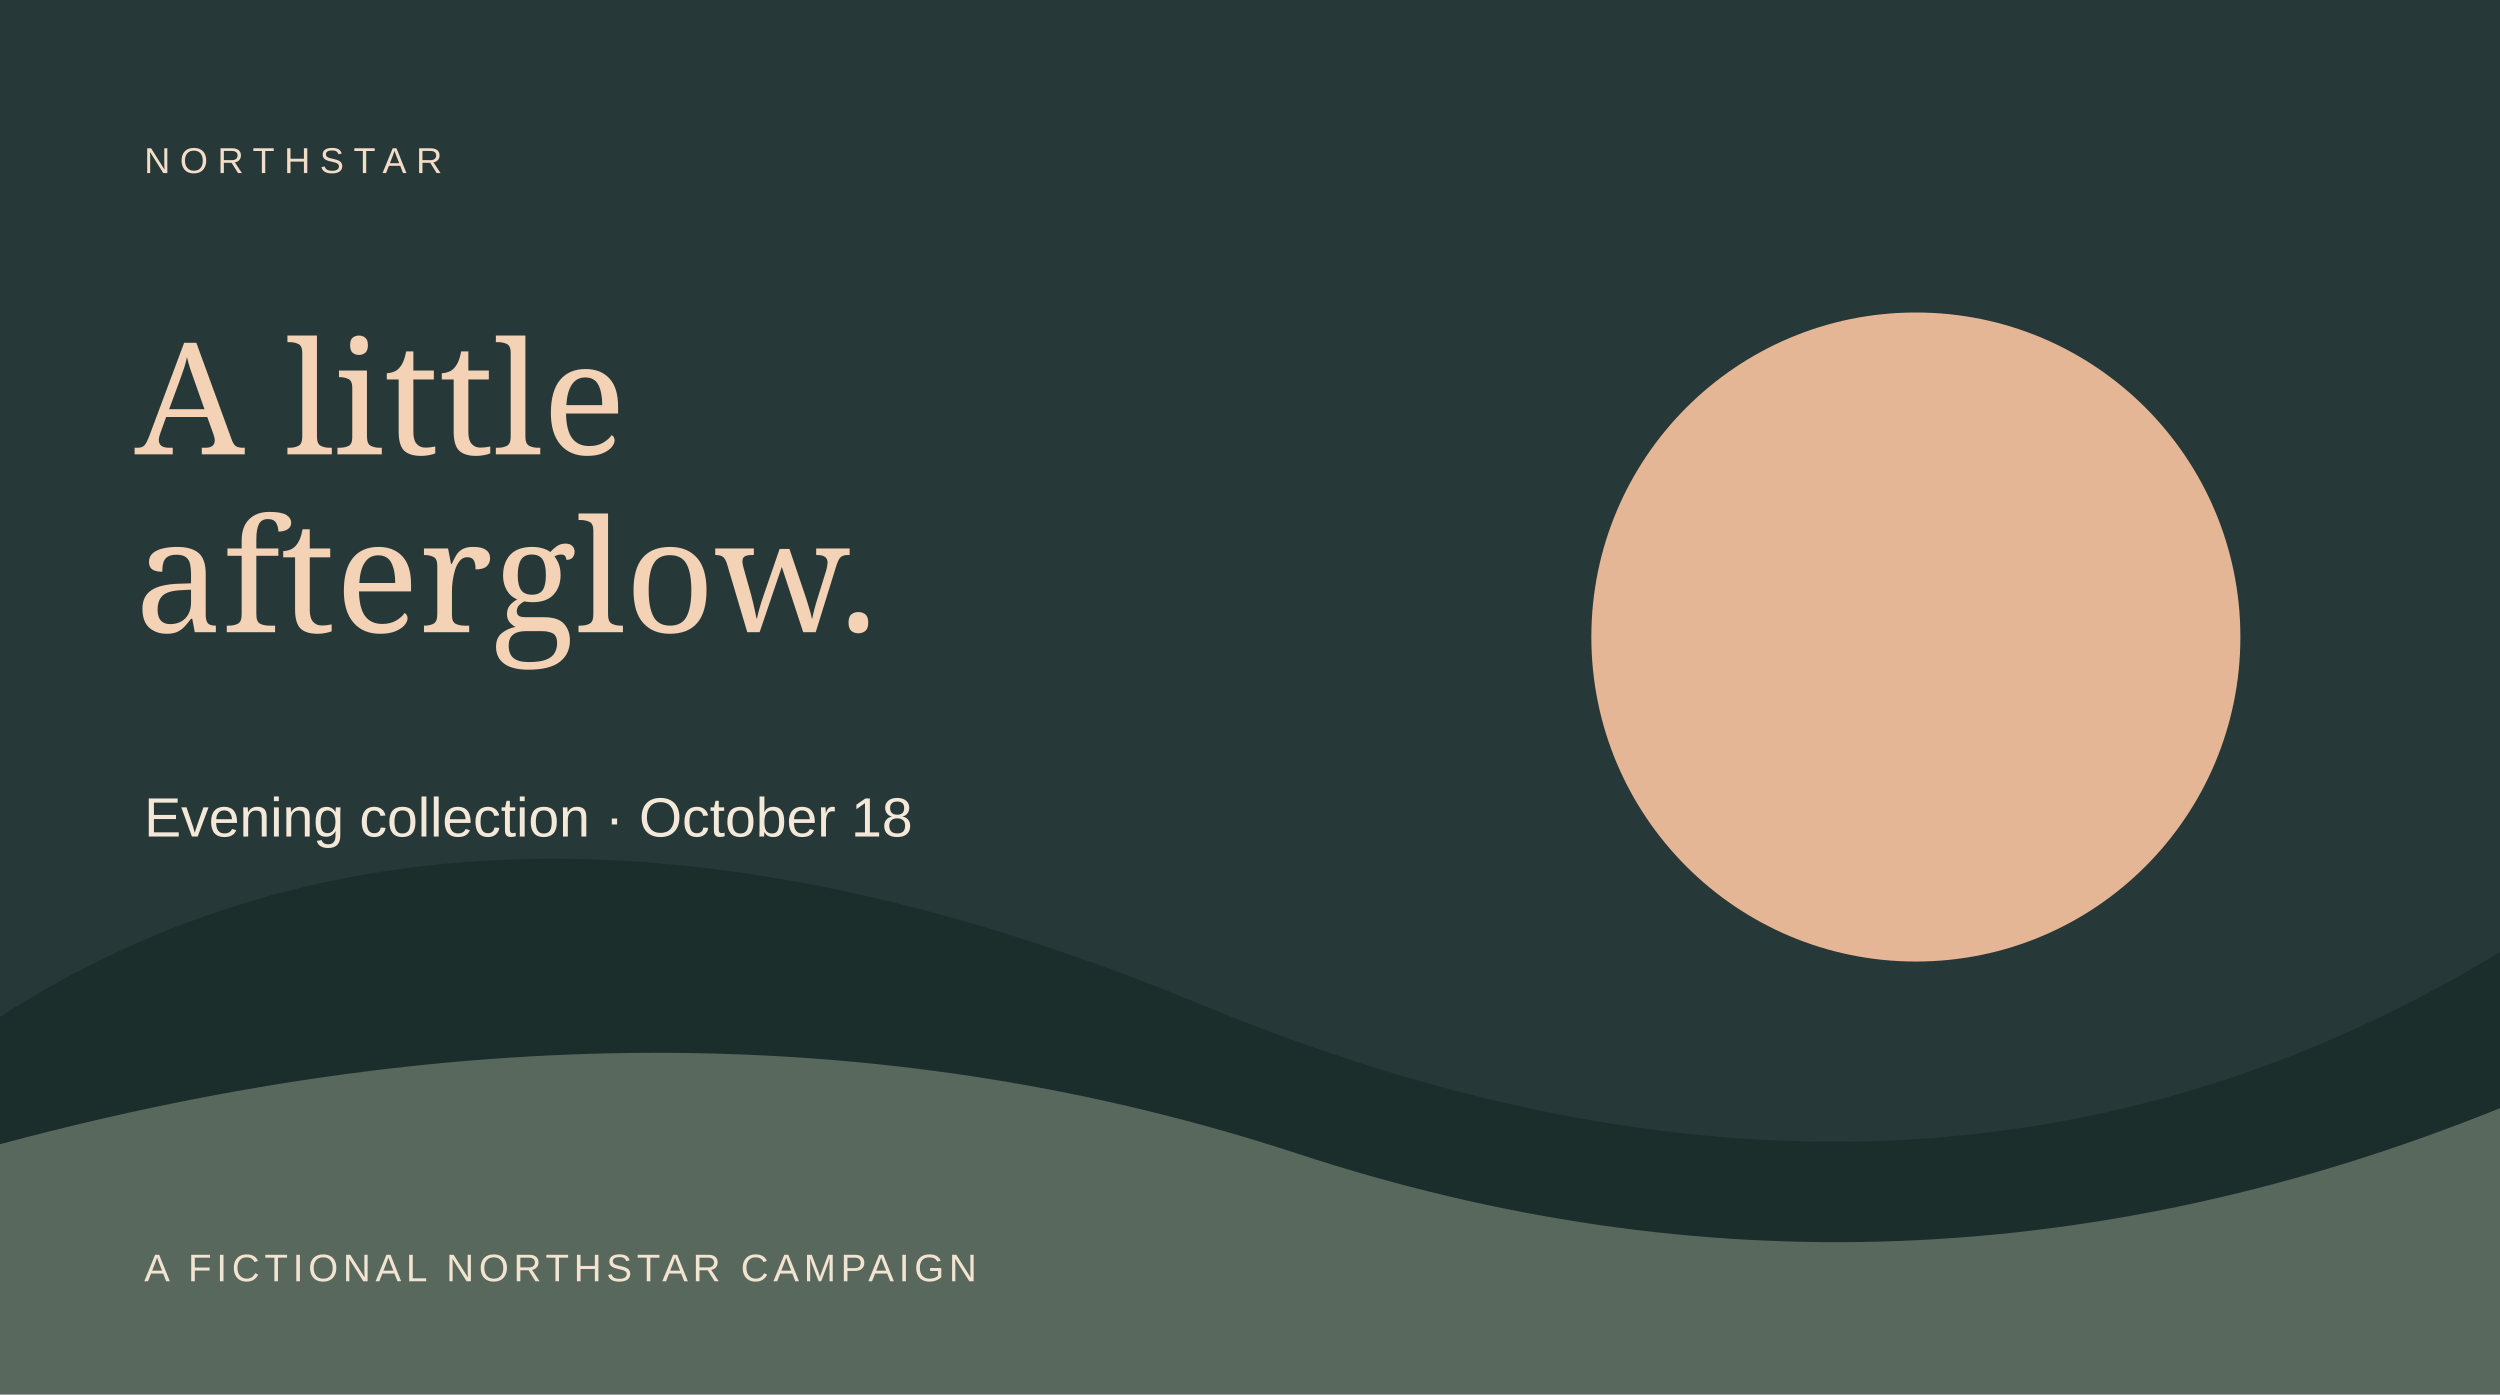
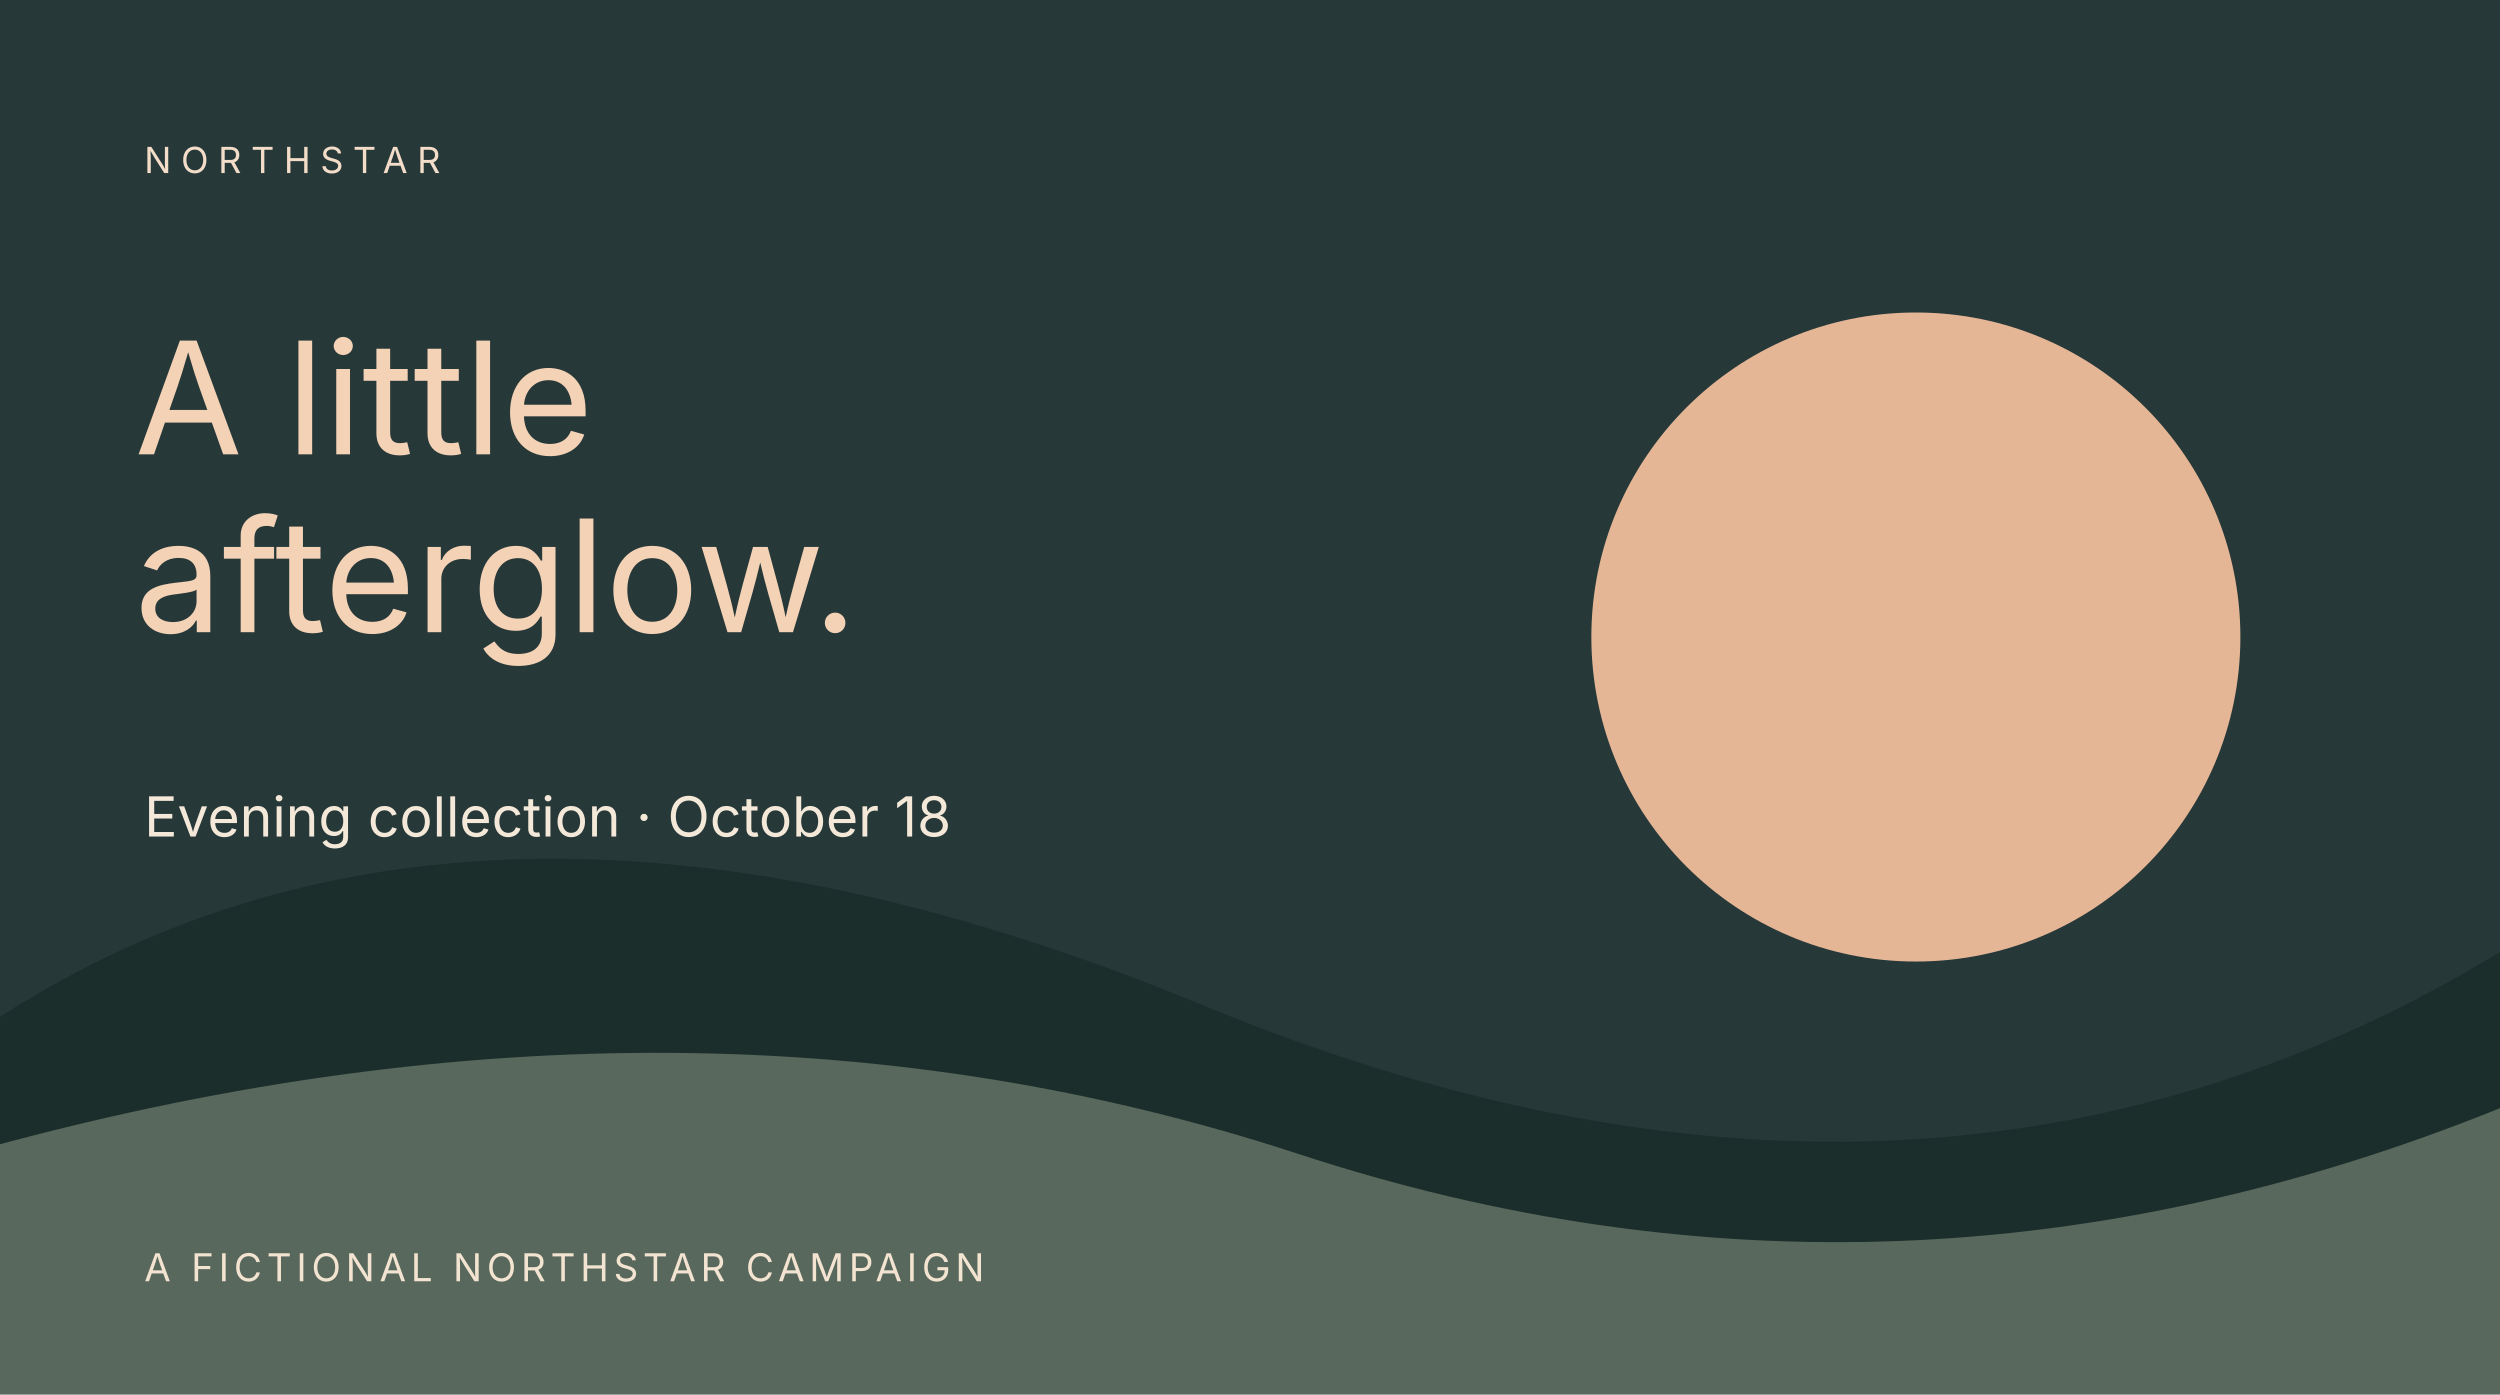
<svg xmlns="http://www.w3.org/2000/svg" width="1040" height="580" viewBox="0 0 1040 580" role="img" aria-label="Fictional Northstar afterglow campaign banner version 2">
  <rect width="1040" height="580" fill="#273839" />
  <circle cx="797" cy="265" r="135" fill="#e5b695" />
  <path d="M0 423Q200 294 500 418T1040 396V580H0Z" fill="#1c2e2c" />
  <path d="M0 476Q290 398 540 480T1040 461V580H0Z" fill="#59685c" />
-   <text x="60" y="72" font-family="Arial,sans-serif" font-size="15" letter-spacing="4" fill="#f3ddc8">NORTHSTAR</text>
-   <text x="56" y="189" font-family="Georgia,serif" font-size="65" fill="#f4d2b6">A little</text>
-   <text x="56" y="263" font-family="Georgia,serif" font-size="65" fill="#f4d2b6">afterglow.</text>
-   <text x="60" y="348" font-family="Arial,sans-serif" font-size="23" fill="#f4e9d9">Evening collection · October 18</text>
-   <text x="60" y="533" font-family="Arial,sans-serif" font-size="16" letter-spacing="2" fill="#f3e4d1">A FICTIONAL NORTHSTAR CAMPAIGN</text>
+   <text x="60" y="72" font-family="SF Pro, -apple-system, BlinkMacSystemFont, Aptos, Calibri" font-size="15" letter-spacing="4" fill="#f3ddc8">NORTHSTAR</text>
+   <text x="56" y="189" font-family="Aptos Display, Aptos, Calibri, SF Pro, -apple-system, BlinkMacSystemFont" font-size="65" fill="#f4d2b6">A little</text>
+   <text x="56" y="263" font-family="Aptos Display, Aptos, Calibri, SF Pro, -apple-system, BlinkMacSystemFont" font-size="65" fill="#f4d2b6">afterglow.</text>
+   <text x="60" y="348" font-family="SF Pro, -apple-system, BlinkMacSystemFont, Aptos, Calibri" font-size="23" fill="#f4e9d9">Evening collection · October 18</text>
+   <text x="60" y="533" font-family="SF Pro, -apple-system, BlinkMacSystemFont, Aptos, Calibri" font-size="16" letter-spacing="2" fill="#f3e4d1">A FICTIONAL NORTHSTAR CAMPAIGN</text>
</svg>
